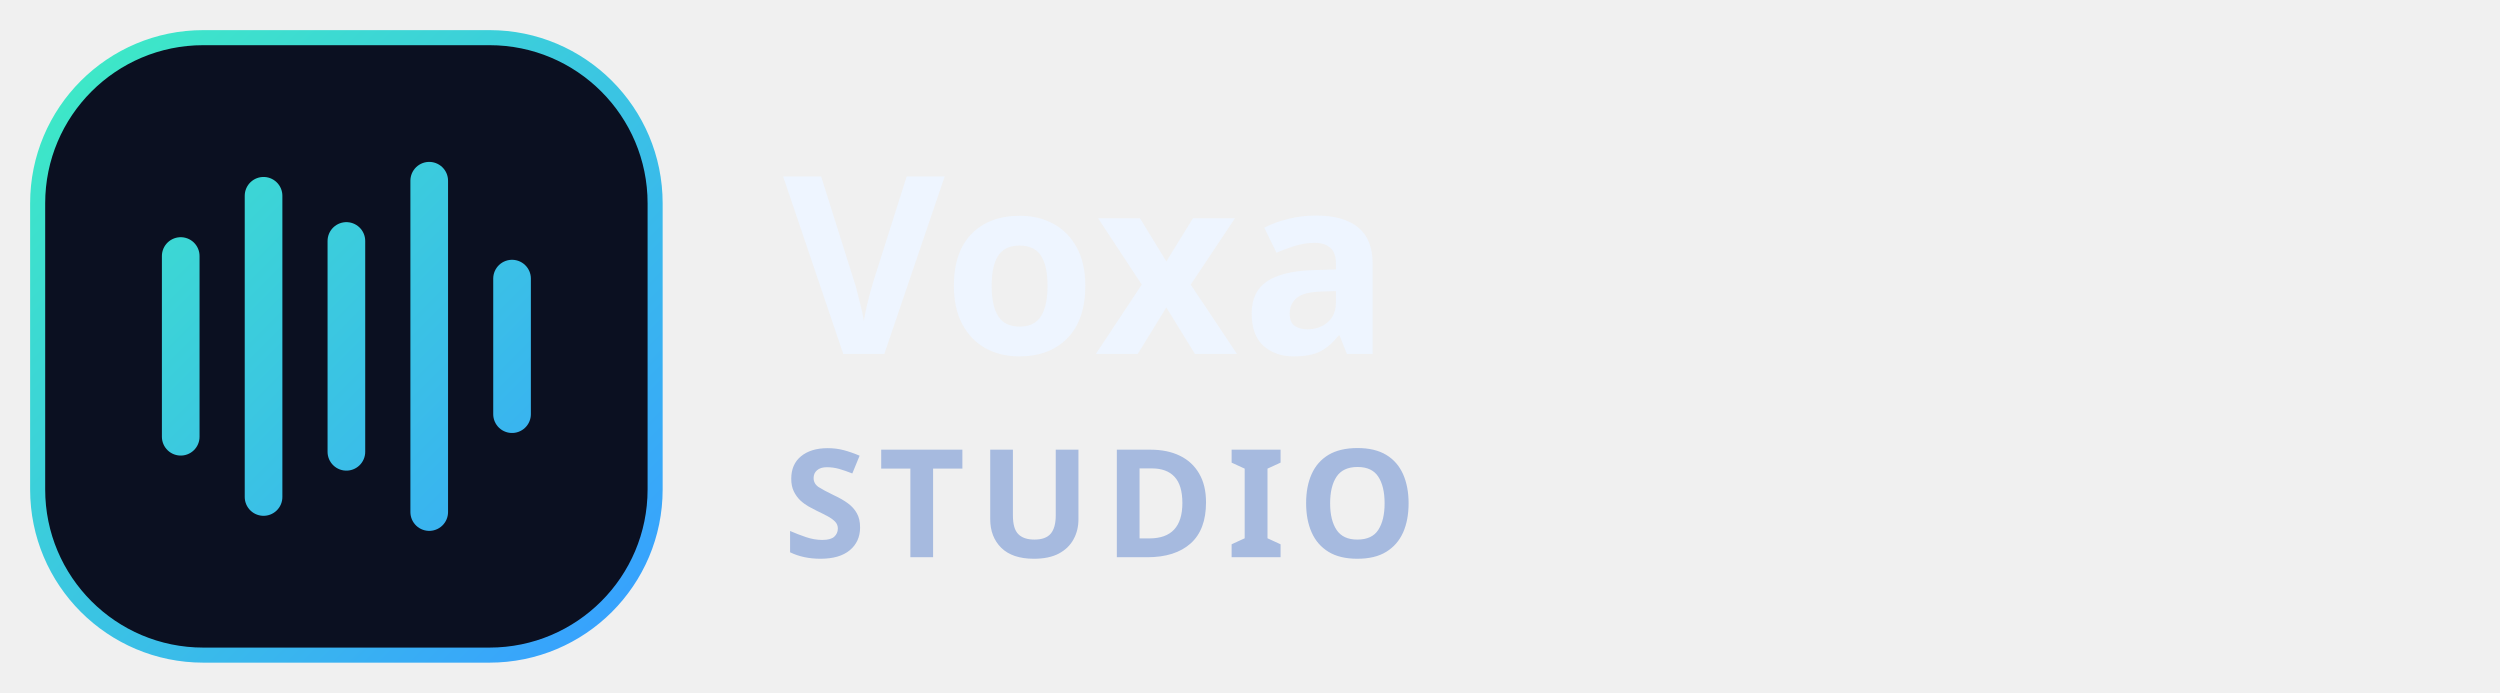
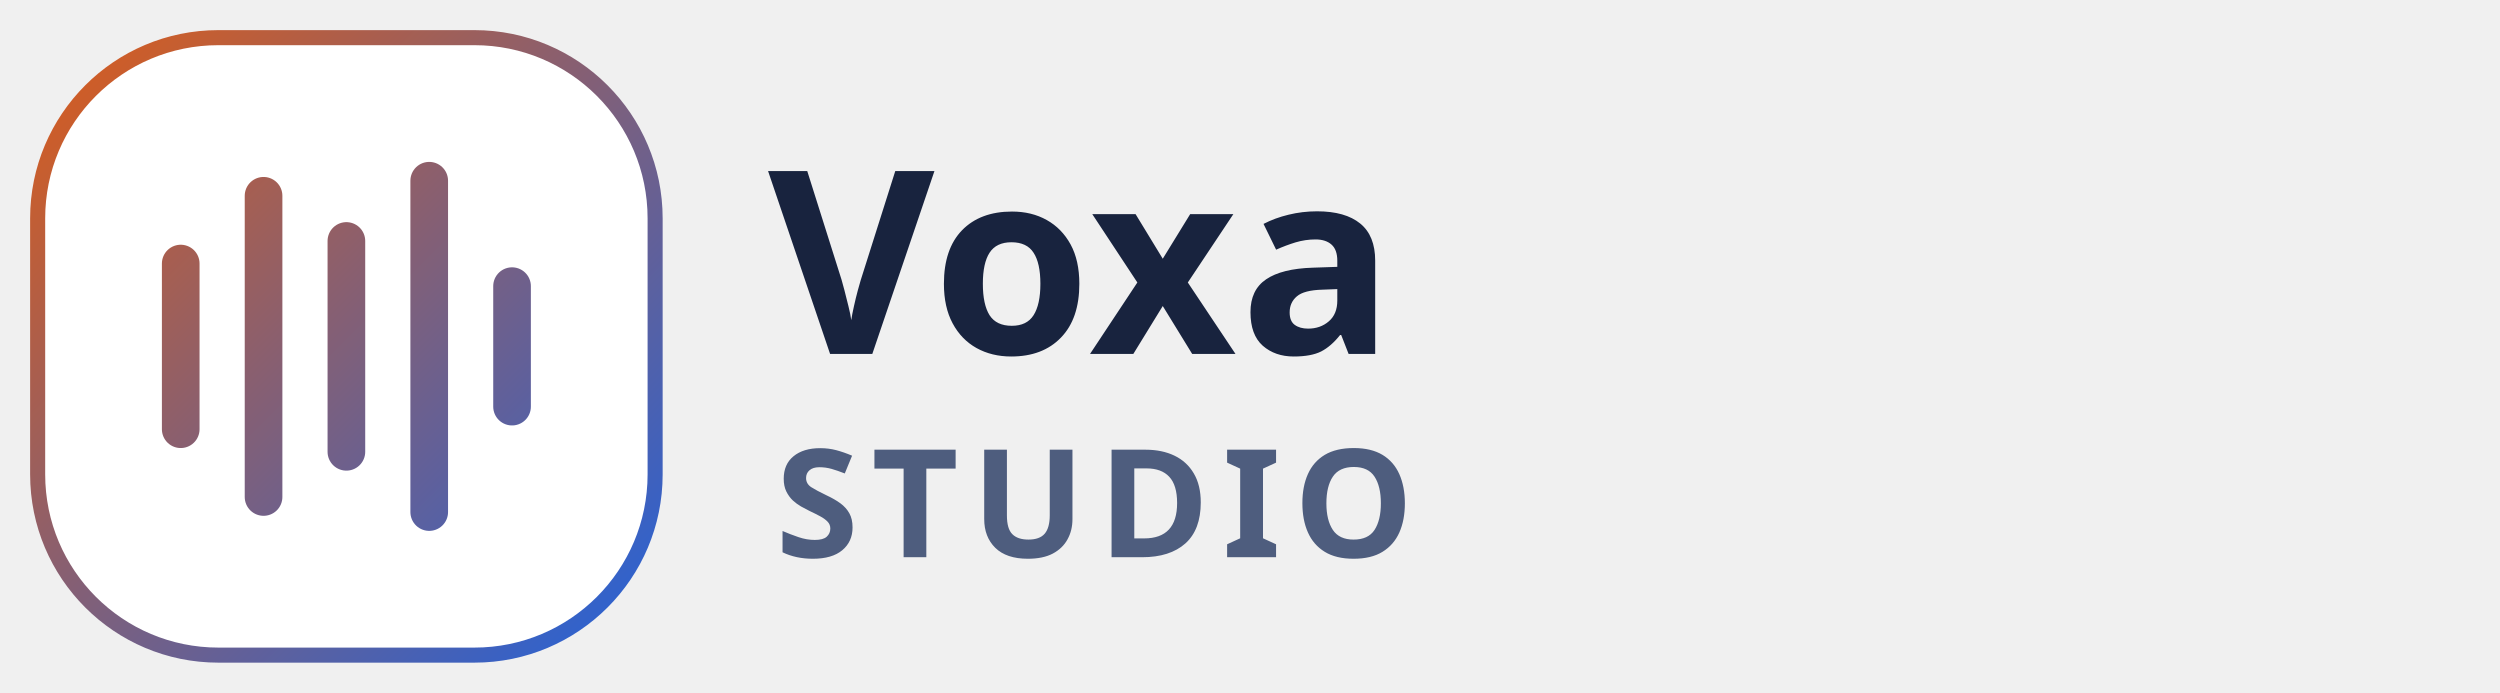
<svg xmlns="http://www.w3.org/2000/svg" width="332" height="92" viewBox="0 0 332 92" fill="none" role="img" aria-label="Voxa Studio">
  <defs>
-     <linearGradient id="vb-mark" x1="6" y1="6" x2="84" y2="84" gradientUnits="userSpaceOnUse">
-       <stop offset="0" stop-color="#3EECC4" />
-       <stop offset="1" stop-color="#37A0FF" />
+     <linearGradient id="voxa-mark" x1="5" y1="6" x2="85" y2="86" gradientUnits="userSpaceOnUse">
+       <stop offset="0" stop-color="#DA5D1B" />
+       <stop offset="1" stop-color="#2762D6" />
    </linearGradient>
  </defs>
-   <rect x="5" y="5" width="82" height="82" rx="22" fill="#0B1021" />
-   <rect x="5" y="5" width="82" height="82" rx="22" stroke="url(#vb-mark)" stroke-width="2" />
-   <path d="M24 58V34M35 66V26M46 60V32M57 68V24M68 55V37" stroke="url(#vb-mark)" stroke-width="5" stroke-linecap="round" />
-   <text x="104" y="47" fill="#EEF5FF" font-size="33" font-family="'Sora', 'IBM Plex Sans', sans-serif" font-weight="700" letter-spacing="0.4">Voxa</text>
-   <text x="104" y="74" fill="#A6BADF" font-size="20" font-family="'IBM Plex Sans', sans-serif" font-weight="600" letter-spacing="1.6">STUDIO</text>
+   <rect x="5" y="5" width="82" height="82" rx="24" fill="#FFFFFF" />
+   <rect x="5" y="5" width="82" height="82" rx="24" stroke="url(#voxa-mark)" stroke-width="2" />
+   <path d="M24 57V35M35 66V26M46 60V32M57 68V24M68 54V38" stroke="url(#voxa-mark)" stroke-width="5" stroke-linecap="round" />
+   <text x="102" y="47" fill="#18233E" font-size="34" font-family="'Epilogue', 'Instrument Sans', sans-serif" font-weight="700" letter-spacing="0.4">Voxa</text>
+   <text x="103" y="74" fill="#4E5D7E" font-size="20" font-family="'Instrument Sans', sans-serif" font-weight="700" letter-spacing="1.7">STUDIO</text>
</svg>
